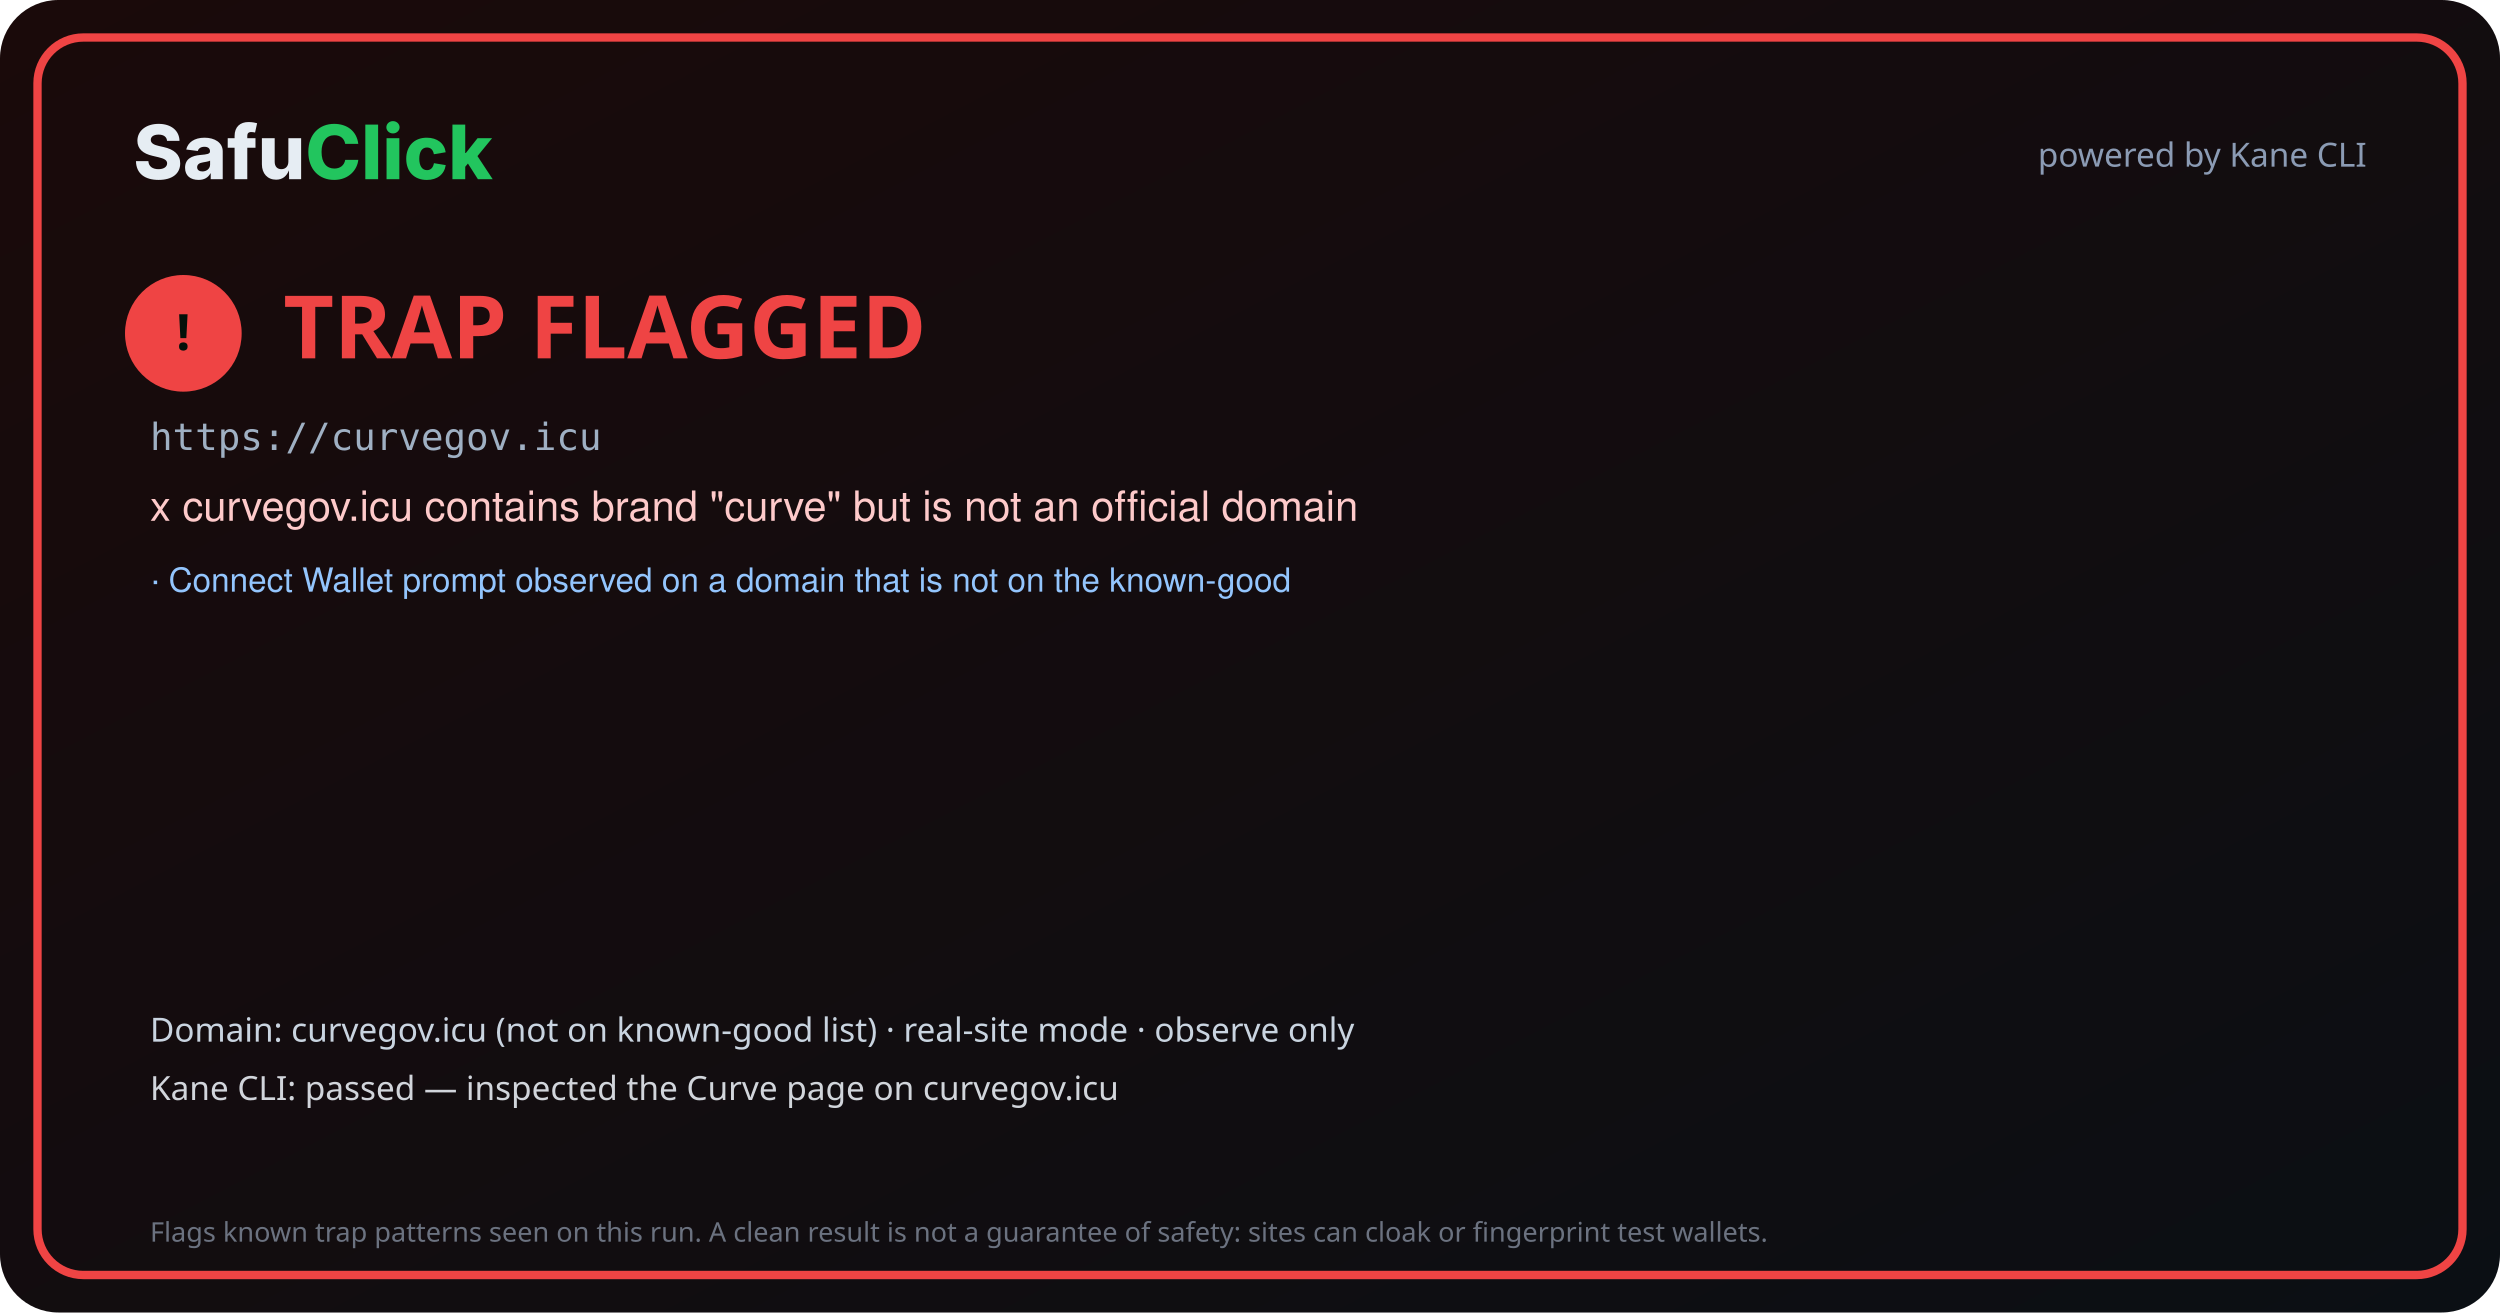
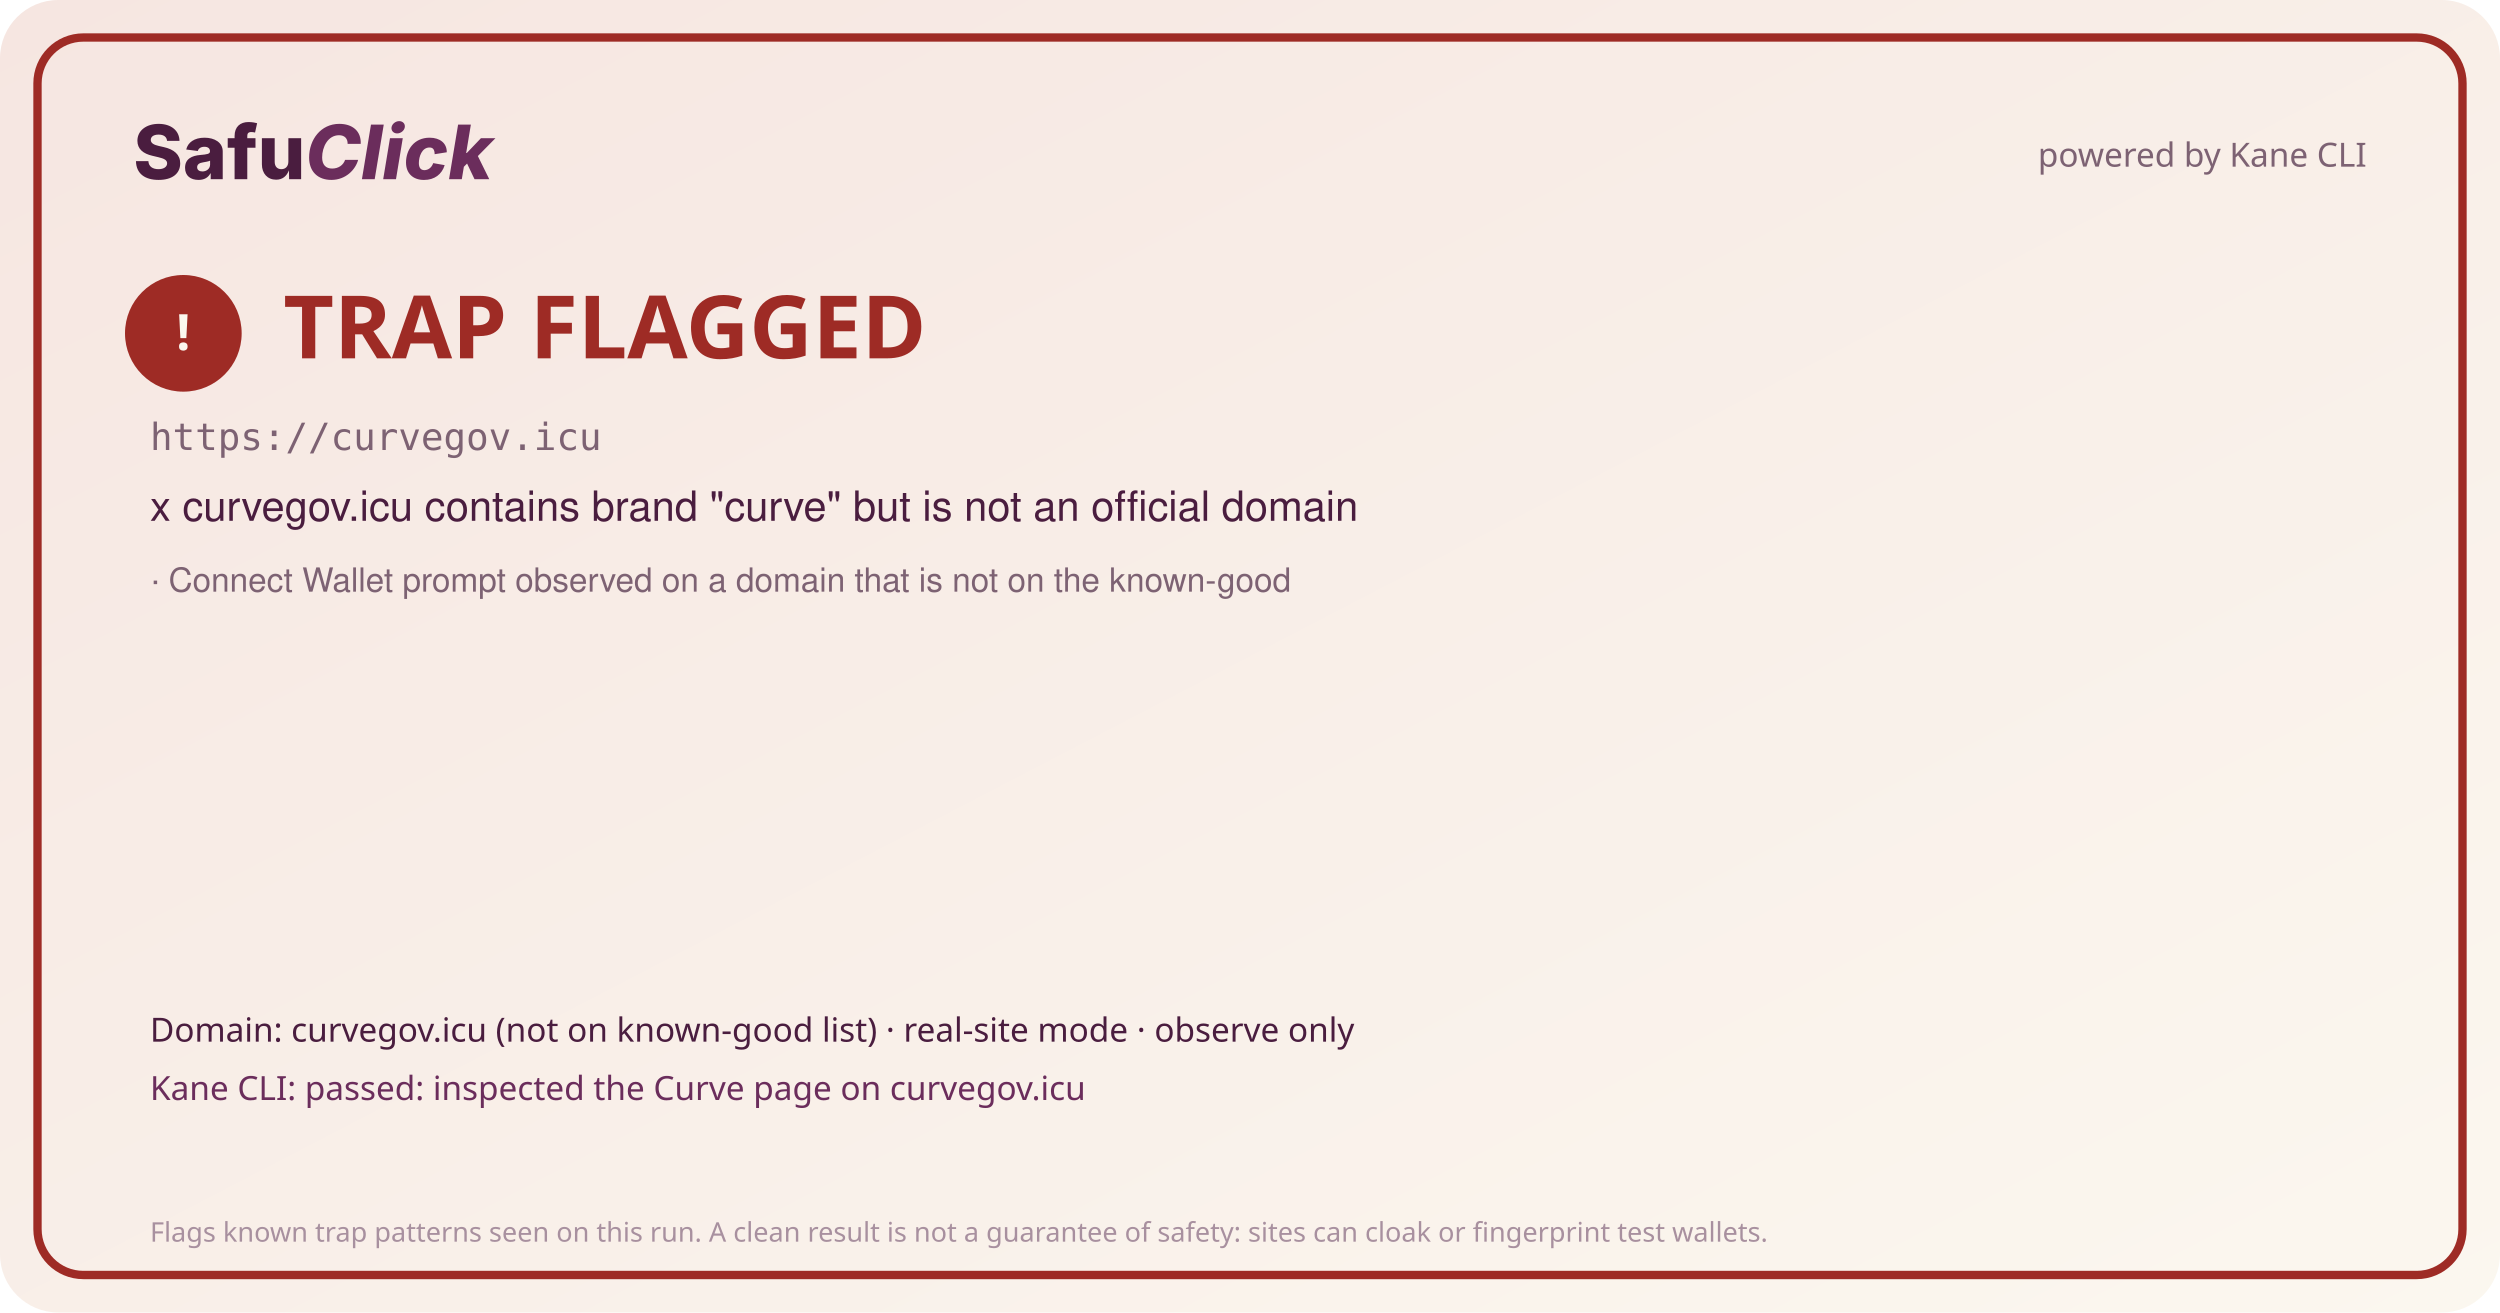
<svg xmlns="http://www.w3.org/2000/svg" width="1200" height="630" viewBox="0 0 1200 630" font-family="ui-sans-serif, system-ui, -apple-system, Segoe UI, Helvetica, Arial, sans-serif">
  <defs>
    <linearGradient id="bg" x1="0" y1="0" x2="1" y2="1">
-       <stop offset="0%" stop-color="#1a0a0a" />
-       <stop offset="100%" stop-color="#0b0f14" />
+       <stop offset="0%" stop-color="#F6E6E1" />
+       <stop offset="100%" stop-color="#FBF7EF" />
    </linearGradient>
  </defs>
  <rect width="1200" height="630" rx="28" fill="url(#bg)" />
-   <rect x="18" y="18" width="1164" height="594" rx="22" fill="none" stroke="#ef4444" stroke-width="4" />
-   <text x="64" y="86" font-family="ui-sans-serif, system-ui, -apple-system, sans-serif" font-size="36" font-weight="800" fill="#e6edf3">Safu<tspan fill="#22c55e">Click</tspan>
+   <rect x="18" y="18" width="1164" height="594" rx="22" fill="none" stroke="#9E2B25" stroke-width="4" />
+   <text x="64" y="86" font-family="ui-sans-serif, system-ui, -apple-system, sans-serif" font-size="36" font-weight="800" fill="#4A1D3F">Safu<tspan fill="#6B2D5C" font-style="italic">Click</tspan>
  </text>
-   <text x="1136" y="80" text-anchor="end" font-family="ui-sans-serif, system-ui, sans-serif" font-size="16" fill="#8b9bb4">powered by Kane CLI</text>
-   <circle cx="88" cy="160" r="28" fill="#ef4444" />
-   <text x="88" y="168" text-anchor="middle" font-family="ui-sans-serif, system-ui, sans-serif" font-size="24" font-weight="800" fill="#04110a">!</text>
-   <text x="136" y="172" font-family="ui-sans-serif, system-ui, sans-serif" font-size="42" font-weight="900" fill="#ef4444">TRAP FLAGGED</text>
-   <text x="72" y="216" font-family="ui-monospace, SFMono-Regular, Menlo, monospace" font-size="18" fill="#9fb0c3">https://curvegov.icu</text>
-   <text x="72" y="250" font-size="20" fill="#fecaca">x curvegov.icu contains brand "curve" but is not an official domain</text>
-   <text x="72" y="284" font-size="16" fill="#93c5fd">· Connect Wallet prompt observed on a domain that is not on the known-good</text>
-   <text x="72" y="500" font-family="ui-sans-serif, system-ui, sans-serif" font-size="16" fill="#c9d4e0">Domain: curvegov.icu (not on known-good list)  ·  real-site mode · observe only</text>
-   <text x="72" y="528" font-family="ui-sans-serif, system-ui, sans-serif" font-size="16" fill="#d1d5db">Kane CLI: passed — inspected the Curve page on curvegov.icu</text>
-   <text x="72" y="596" font-family="ui-sans-serif, system-ui, sans-serif" font-size="13" fill="#6b7280">Flags known trap patterns seen on this run. A clean result is not a guarantee of safety: sites can cloak or fingerprint test wallets.</text>
+   <text x="1136" y="80" text-anchor="end" font-family="ui-sans-serif, system-ui, sans-serif" font-size="16" fill="#7D6273">powered by Kane CLI</text>
+   <circle cx="88" cy="160" r="28" fill="#9E2B25" />
+   <text x="88" y="168" text-anchor="middle" font-family="ui-sans-serif, system-ui, sans-serif" font-size="24" font-weight="800" fill="#FBF7EF">!</text>
+   <text x="136" y="172" font-family="ui-sans-serif, system-ui, sans-serif" font-size="42" font-weight="900" fill="#9E2B25">TRAP FLAGGED</text>
+   <text x="72" y="216" font-family="ui-monospace, SFMono-Regular, Menlo, monospace" font-size="18" fill="#7D6273">https://curvegov.icu</text>
+   <text x="72" y="250" font-size="20" fill="#4A1D3F">x curvegov.icu contains brand "curve" but is not an official domain</text>
+   <text x="72" y="284" font-size="16" fill="#7D6273">· Connect Wallet prompt observed on a domain that is not on the known-good</text>
+   <text x="72" y="500" font-family="ui-sans-serif, system-ui, sans-serif" font-size="16" fill="#4A1D3F">Domain: curvegov.icu (not on known-good list)  ·  real-site mode · observe only</text>
+   <text x="72" y="528" font-family="ui-sans-serif, system-ui, sans-serif" font-size="16" fill="#6B2D5C">Kane CLI: passed: inspected the Curve page on curvegov.icu</text>
+   <text x="72" y="596" font-family="ui-sans-serif, system-ui, sans-serif" font-size="13" fill="#A8909F">Flags known trap patterns seen on this run. A clean result is not a guarantee of safety: sites can cloak or fingerprint test wallets.</text>
</svg>
